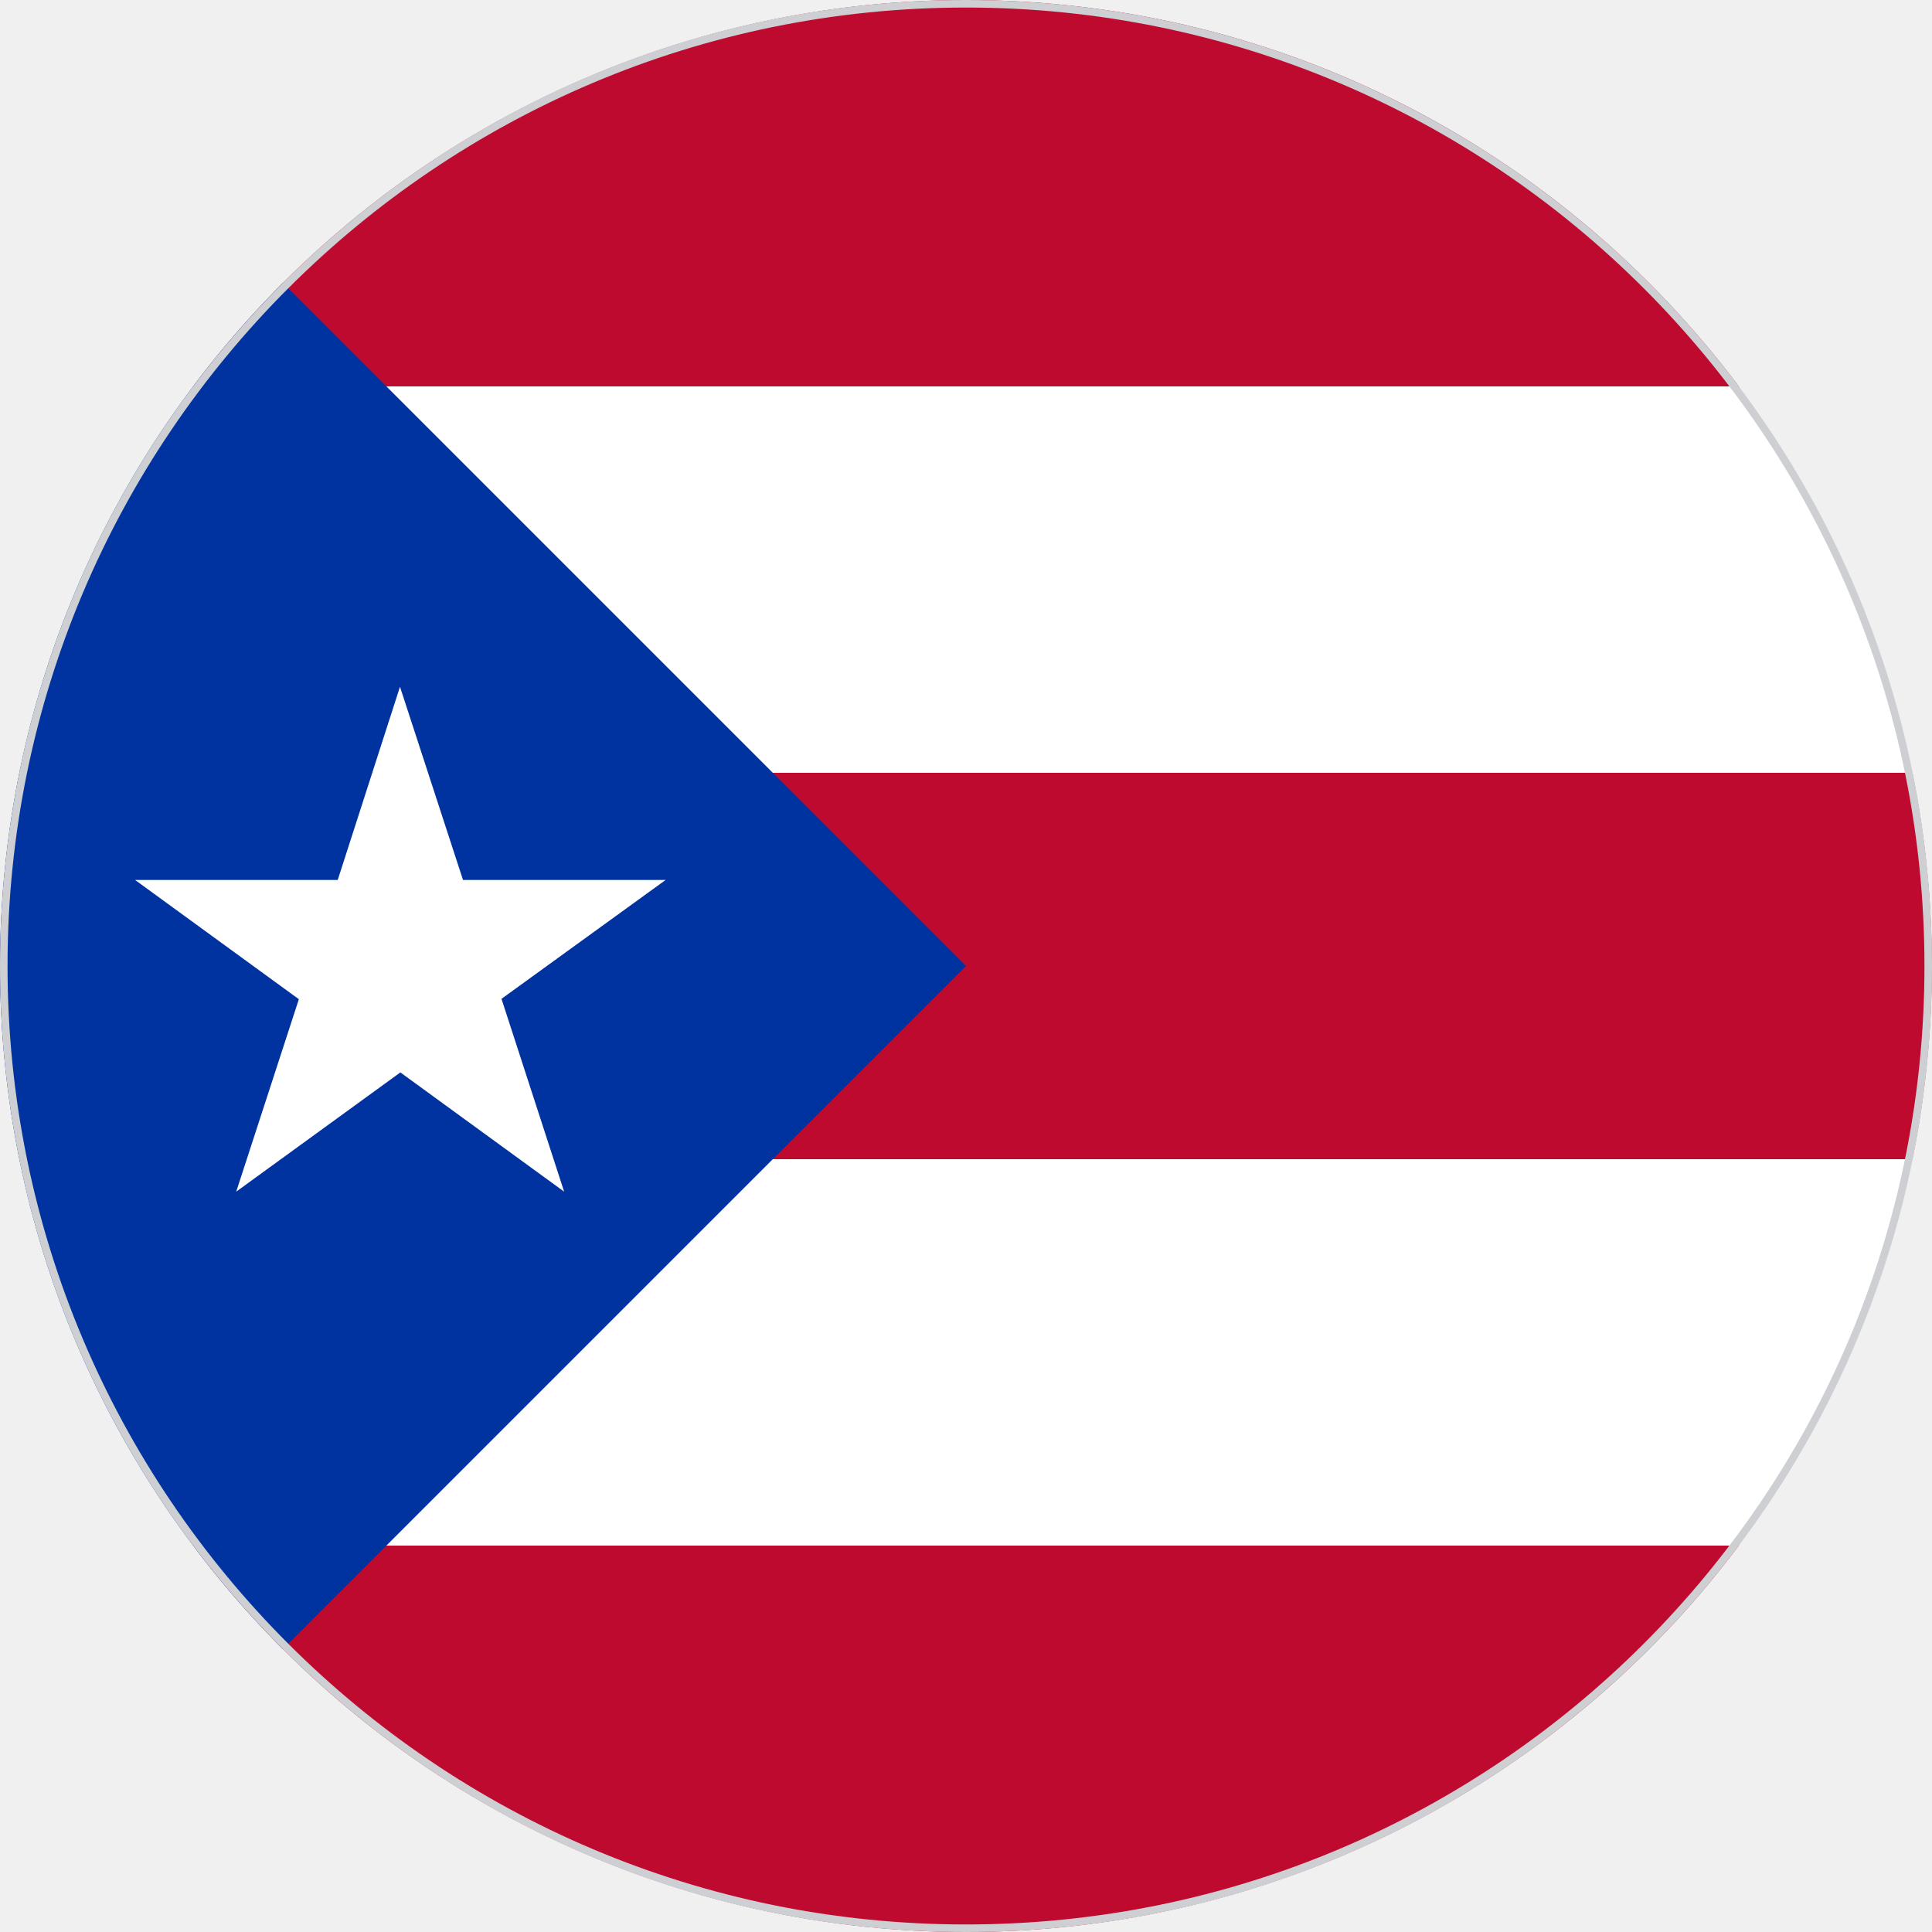
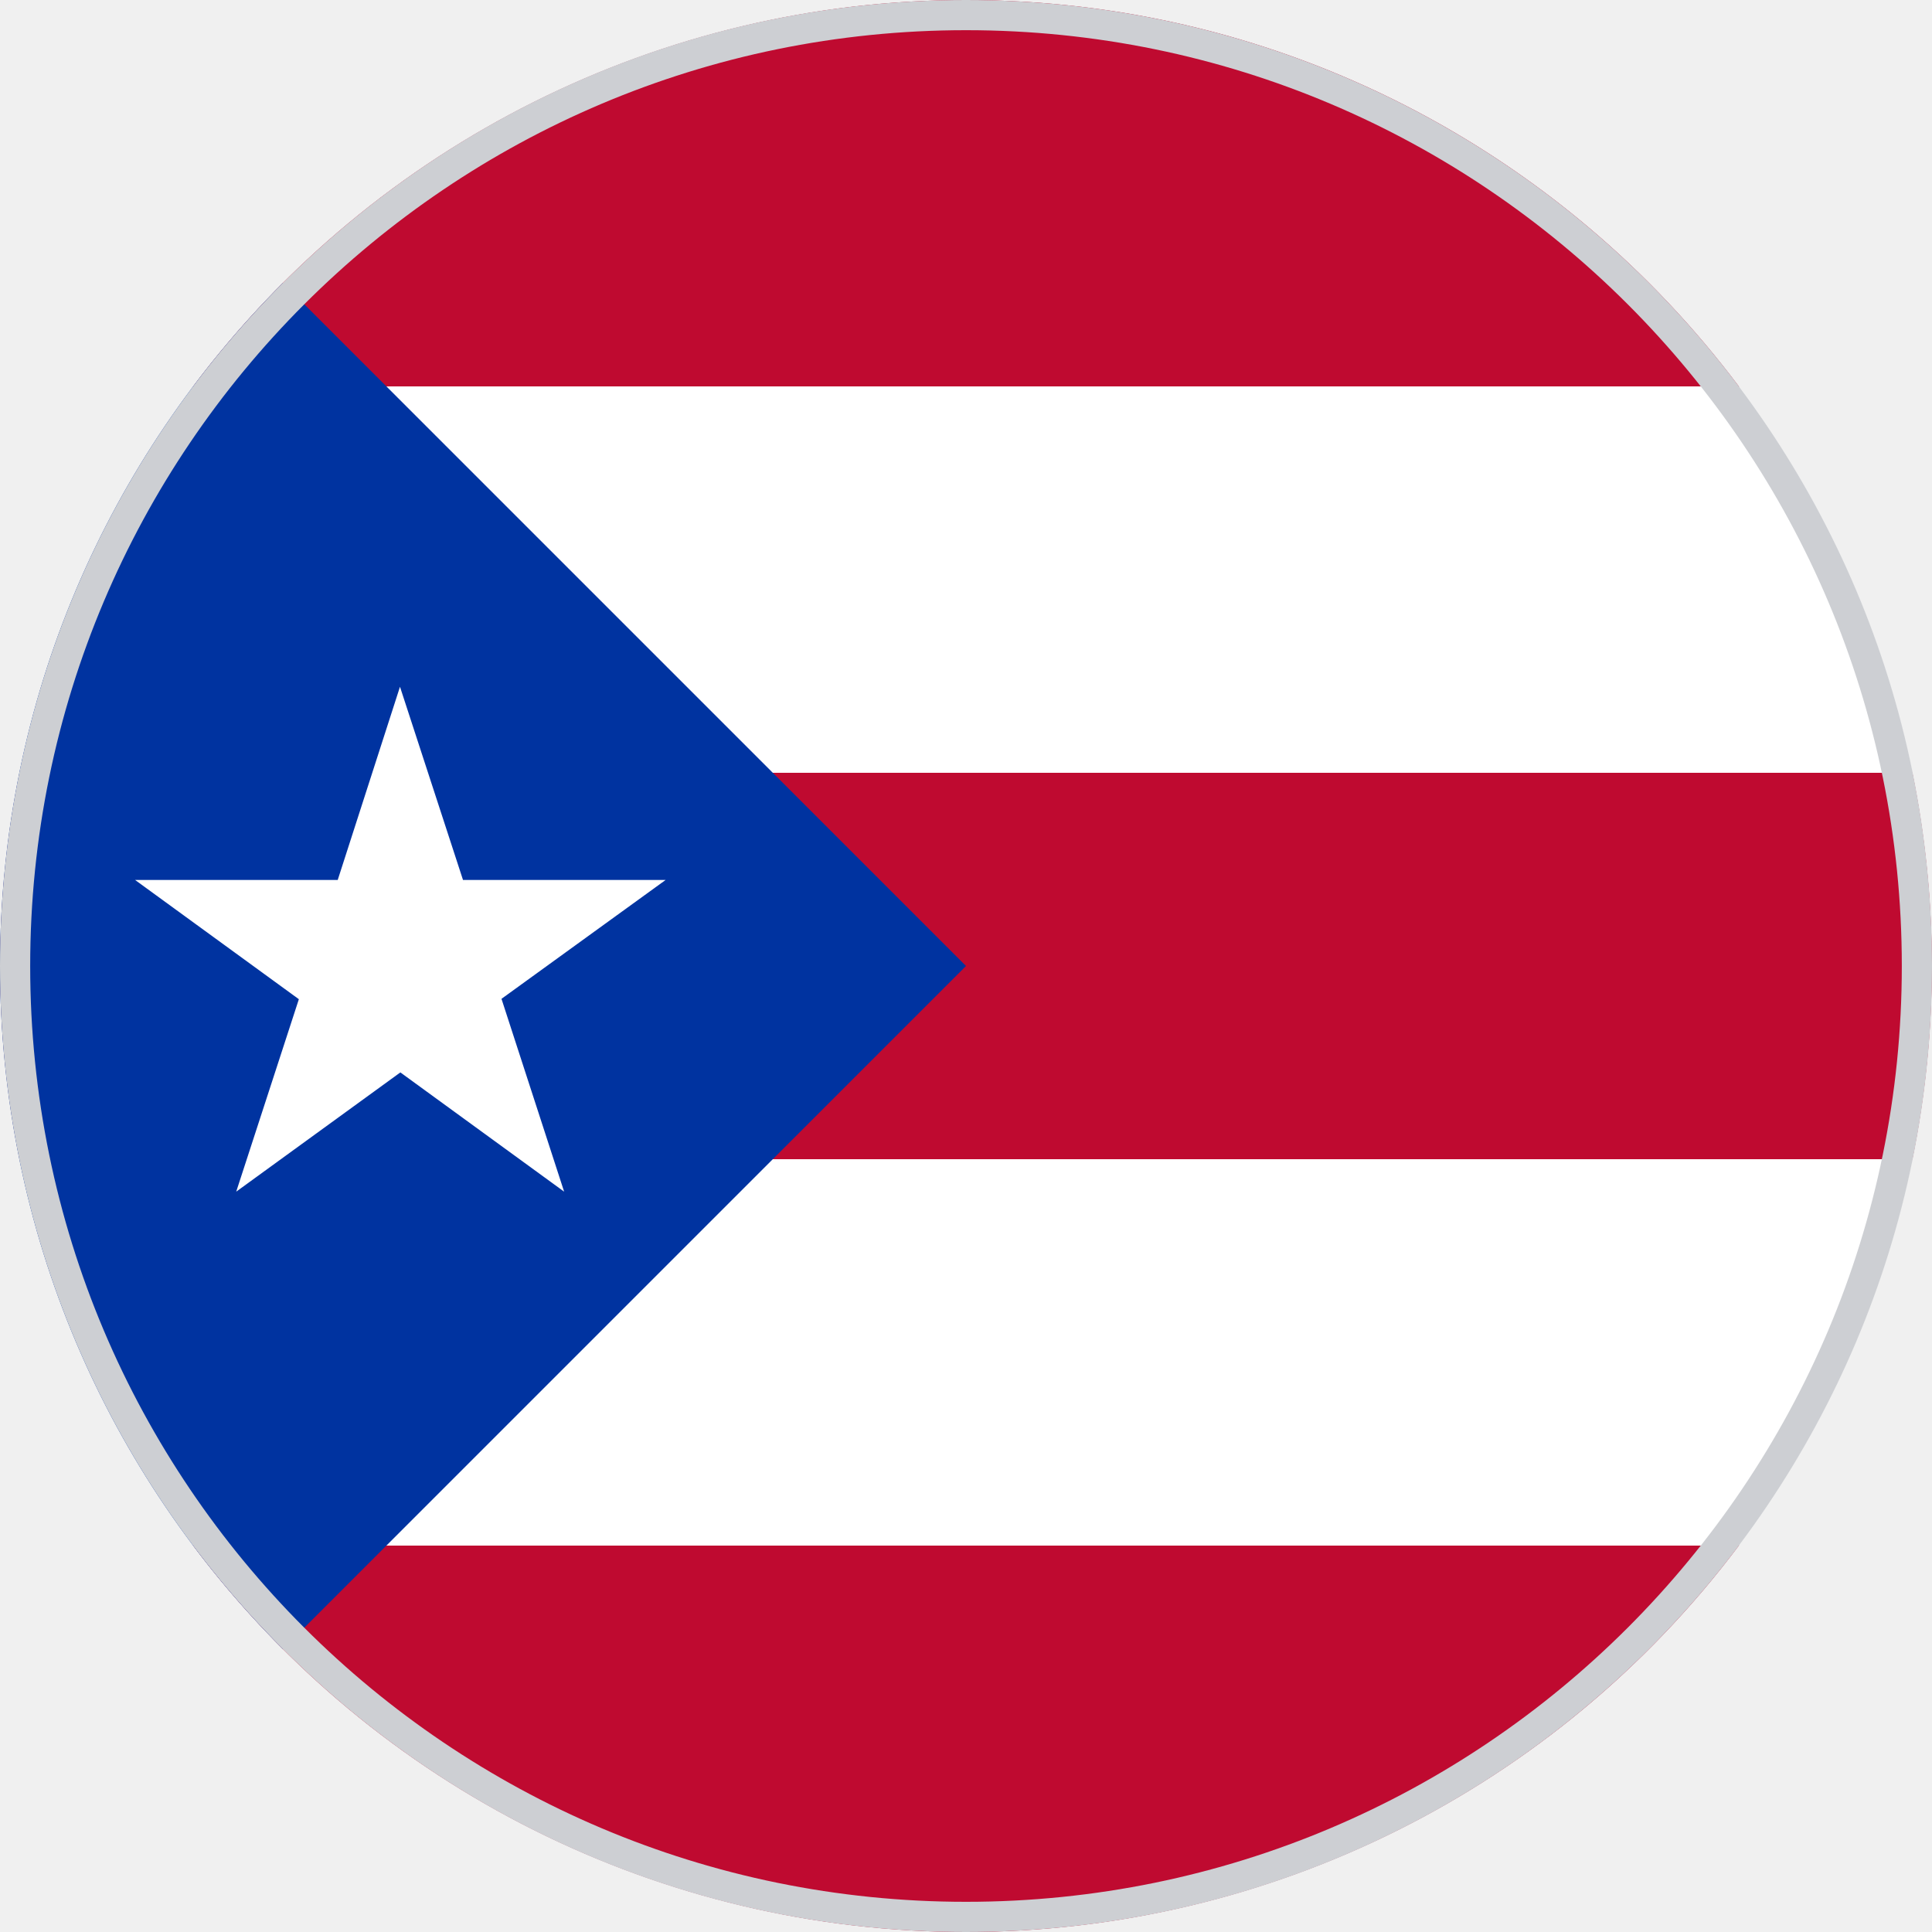
<svg xmlns="http://www.w3.org/2000/svg" width="512" height="512" viewBox="0 0 512 512">
  <defs>
    <clipPath id="c">
      <circle cx="256" cy="256" r="256" />
    </clipPath>
  </defs>
  <g clip-path="url(#c)">
    <path fill="#BF0A30" d="M256 0c83.8 0 158.1 40.2 204.8 102.4l46 102.4a257 257 0 0 1 0 102.4l-46 102.4A256 256 0 0 1 256 512 256 256 0 0 1 51.2 409.6l-46-102.4a257 257 0 0 1 0-102.4l46-102.4A256 256 0 0 1 256 0" />
    <path fill="#FFFFFF" d="M460.8 102.4a255 255 0 0 1 46 102.4H5.2a255 255 0 0 1 46-102.4zm0 307.2a255 255 0 0 0 46-102.4H5.2a255 255 0 0 0 46 102.4z" />
    <path fill="#0033A0" d="M0 245.6A255 255 0 0 1 74.9 74.9L256 256 74.9 437.1A255 255 0 0 1 0 266.4z" />
    <path fill="#FFFFFF" d="m106 182 16.7 51.2h53.7l-43.5 31.5 16.6 51.1-43.4-31.6-43.5 31.6 16.6-51-43.4-31.6h53.7z" />
-     <circle cx="256" cy="256" r="256" fill="none" stroke="#cdcfd3" stroke-width="4" />
+     <circle cx="256" cy="256" r="256" fill="none" stroke="#cdcfd3" stroke-width="16" />
  </g>
</svg>
